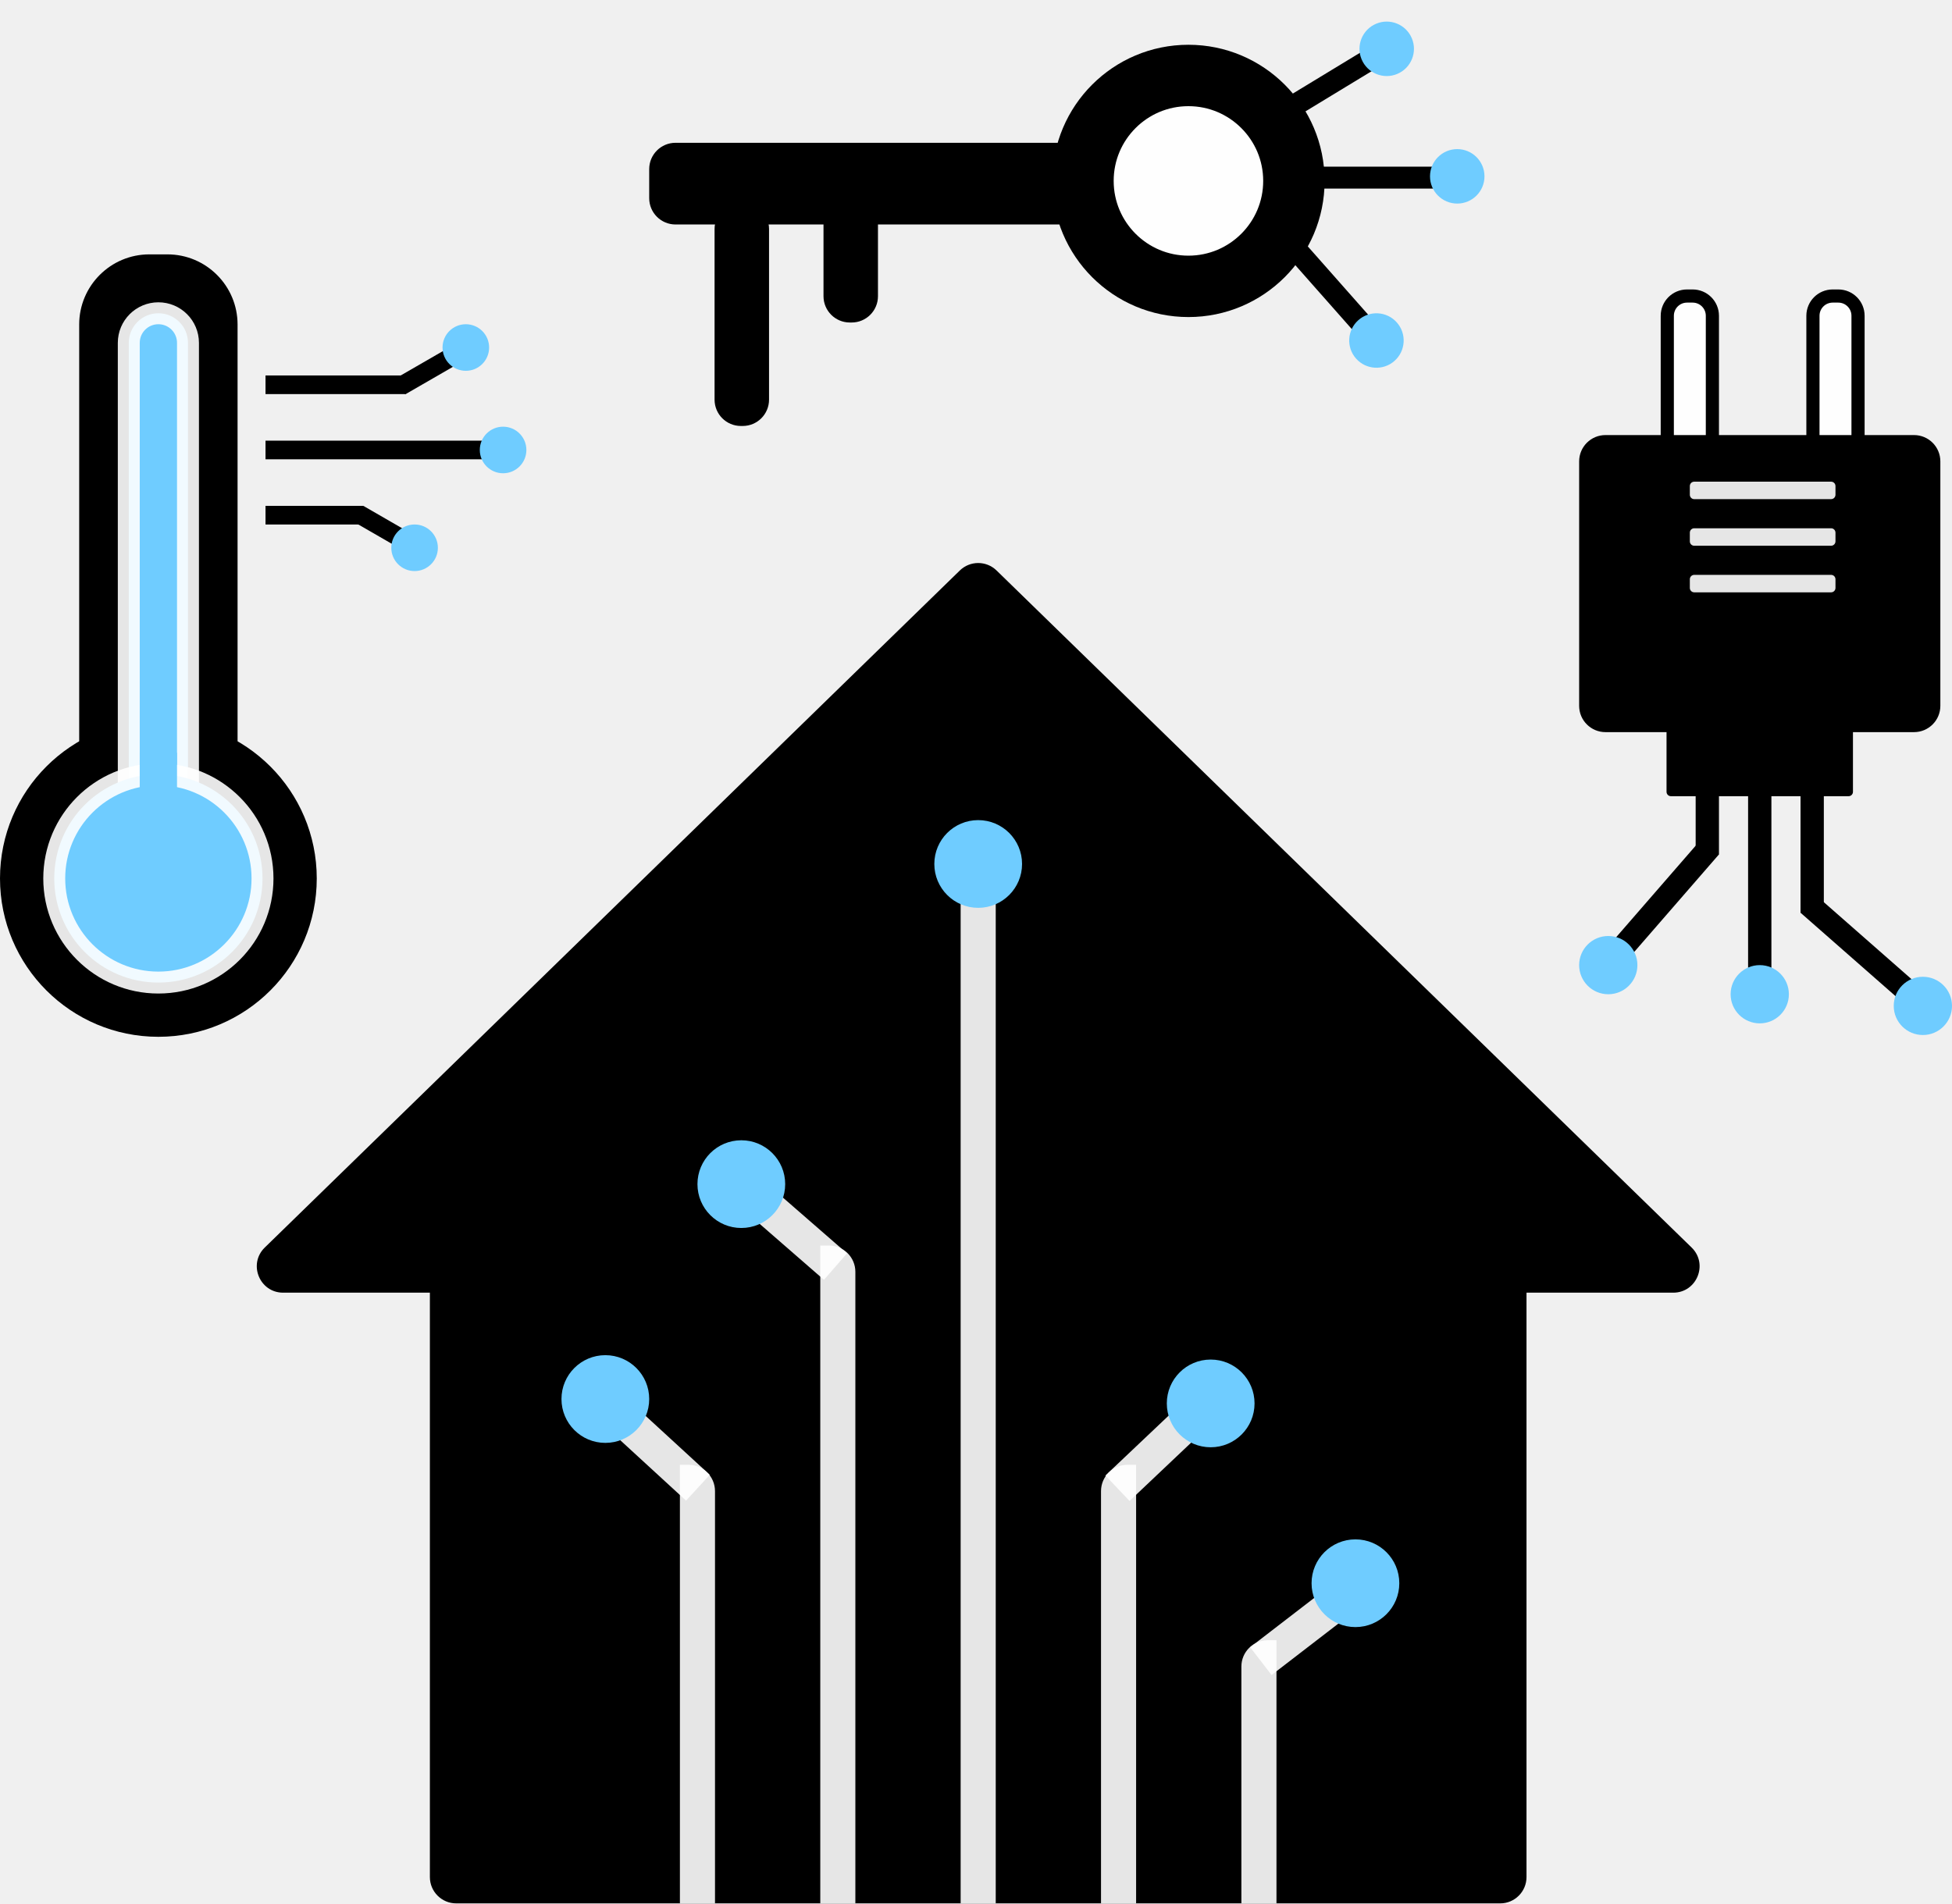
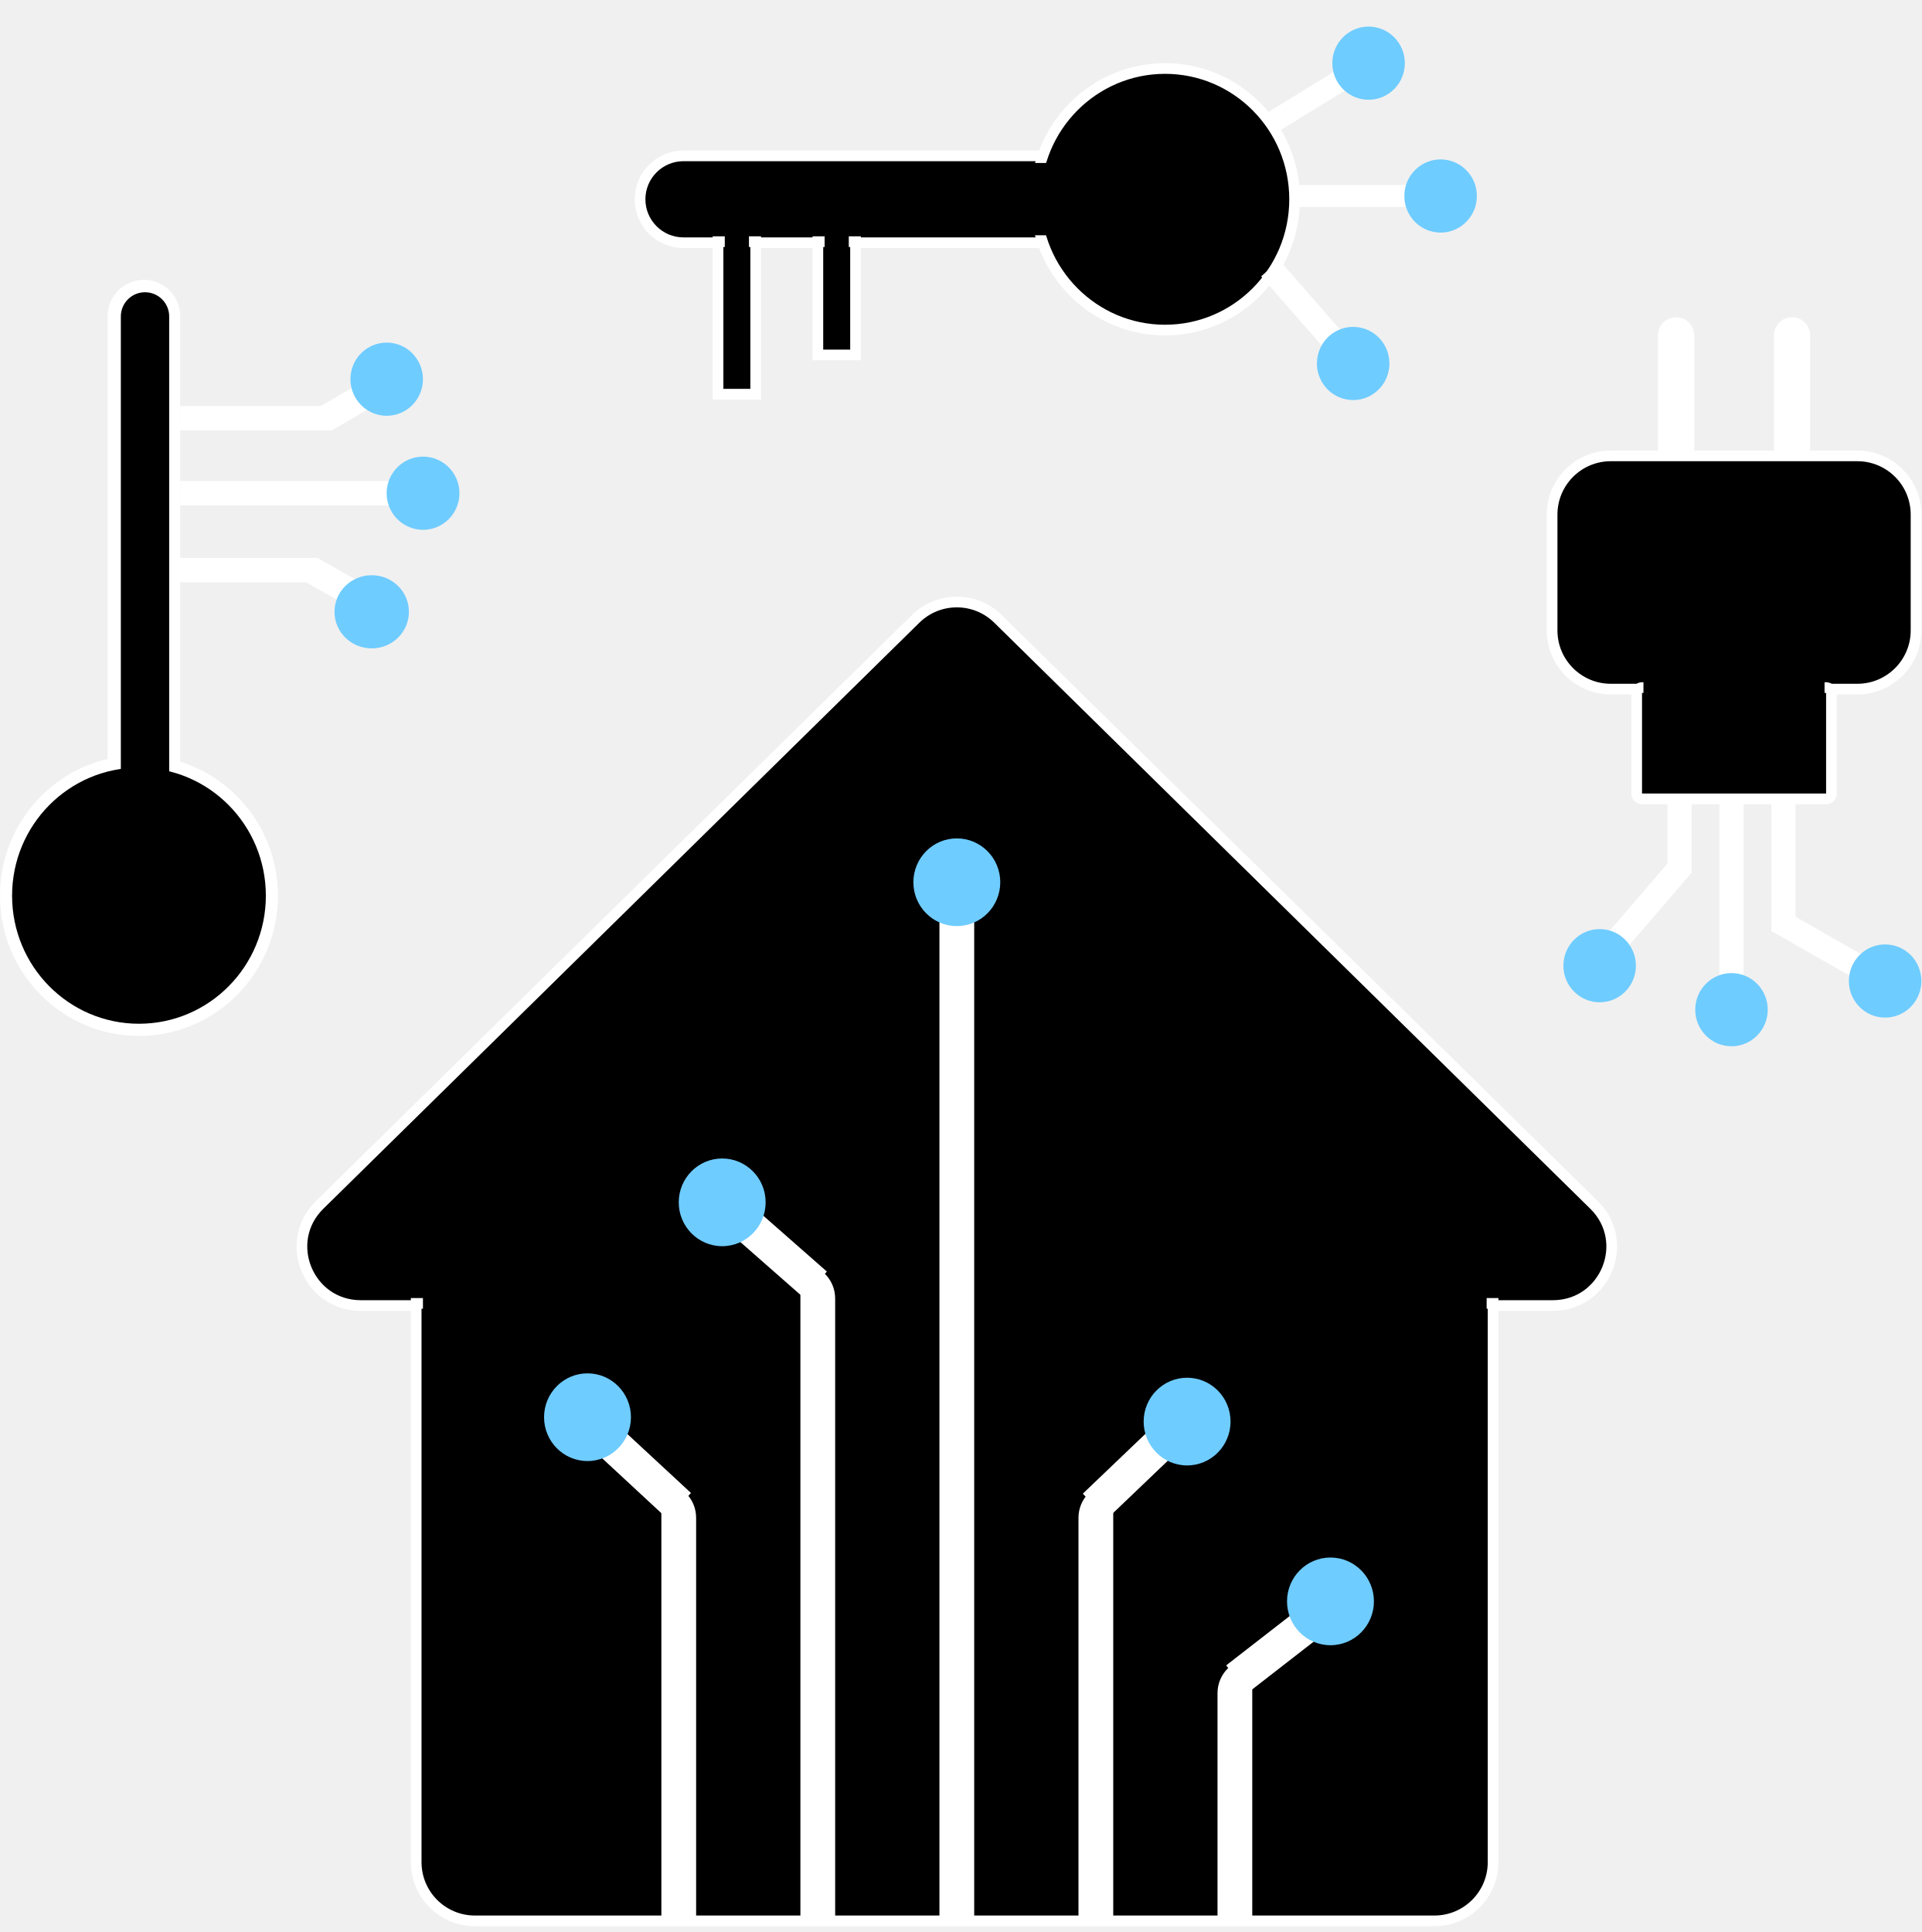
- <svg xmlns="http://www.w3.org/2000/svg" width="445" height="434" viewBox="0 0 445 434" fill="none">
-   <path d="M98 292H348V428C348 431.313 345.314 434 342 434H104C100.686 434 98 431.313 98 428V292Z" fill="#000" />
-   <path d="M218.813 130.079C221.143 127.809 224.857 127.809 227.187 130.079L385.636 284.452C389.491 288.209 386.832 294.75 381.449 294.75H64.551C59.168 294.75 56.509 288.209 60.364 284.452L218.813 130.079Z" fill="#000" />
-   <path d="M155 334H157C160.314 334 163 336.686 163 340V434H155V334Z" fill="rgba(255,255,255,.9)" />
-   <rect x="146.347" y="322.075" width="21" height="8" transform="rotate(42.5666 146.347 322.075)" fill="rgba(255,255,255,.9)" />
-   <circle cx="138" cy="319" r="10" fill="#6fccff" />
-   <path d="M187 284H189C192.314 284 195 286.686 195 290V434H187V284Z" fill="rgba(255,255,255,.9)" />
-   <path d="M219 204H227V434H219V204Z" fill="rgba(255,255,255,.9)" />
-   <circle cx="223" cy="197" r="10" fill="#6fccff" />
-   <rect x="177.253" y="272" width="21" height="8" transform="rotate(41.0421 177.253 272)" fill="rgba(255,255,255,.9)" />
-   <circle cx="169" cy="270" r="10" fill="#6fccff" />
-   <path d="M259 334H257C253.686 334 251 336.686 251 340V434H259V334Z" fill="rgba(255,255,255,.9)" />
-   <rect width="21" height="8" transform="matrix(-0.726073 0.687618 0.687618 0.726073 267.247 322)" fill="rgba(255,255,255,.9)" />
-   <circle r="10" transform="matrix(-1 0 0 1 276 320)" fill="#6fccff" />
-   <path d="M291 374H289C285.686 374 283 376.686 283 380V434H291V374Z" fill="rgba(255,255,255,.9)" />
-   <rect width="20.647" height="8" transform="matrix(-0.792397 0.610005 0.610005 0.792397 301.361 363)" fill="rgba(255,255,255,.9)" />
-   <circle r="10" transform="matrix(-1 0 0 1 309 361)" fill="#6fccff" />
-   <circle cx="36.106" cy="200.301" r="36.106" fill="#000" />
-   <path d="M18.053 74C18.053 65.163 25.216 58 34.053 58H38.159C46.996 58 54.159 65.163 54.159 74V181.186H18.053V74Z" fill="#000" />
-   <path d="M40.354 188.996H42.854V186.496V78.177C42.854 74.45 39.833 71.429 36.106 71.429C32.38 71.429 29.358 74.45 29.358 78.177V186.496V188.996H31.858H40.354Z" fill="#6fccff" stroke="rgba(255,255,255,.9)" stroke-width="5" />
-   <circle cx="36.106" cy="200.301" r="23.739" fill="#6fccff" stroke="rgba(255,255,255,.9)" stroke-width="5" />
-   <rect x="31.858" y="171.628" width="8.496" height="9.558" fill="#6fccff" />
-   <rect x="60.531" y="85.61" width="31.858" height="4.248" fill="#000" />
-   <rect width="12.762" height="4.248" transform="matrix(0.866025 -0.5 -0.5 -0.866025 92.3894 89.9155)" fill="#000" />
-   <circle cx="106.195" cy="79.239" r="5.31" fill="#6fccff" />
-   <rect x="60.531" y="100.478" width="50.973" height="4.248" fill="#000" />
-   <circle cx="114.69" cy="102.602" r="5.31" fill="#6fccff" />
-   <rect x="60.531" y="115.345" width="22.301" height="4.248" fill="#000" />
-   <rect x="82.832" y="115.345" width="11.12" height="4.248" transform="rotate(30 82.8318 115.345)" fill="#000" />
-   <circle cx="94.513" cy="124.902" r="5.31" fill="#6fccff" />
-   <rect x="162.901" y="46.218" width="12.417" height="50.91" rx="6" fill="#000" />
-   <rect x="187.735" y="40.01" width="12.417" height="33.526" rx="6" fill="#000" />
-   <rect x="148" y="32.559" width="99.337" height="18.626" rx="6" fill="#000" />
-   <circle cx="270.929" cy="41.251" r="24.043" fill="rgba(255,255,255,.9)" stroke="#000" stroke-width="14" />
-   <rect x="293.478" y="22.093" width="20.2" height="4.967" transform="rotate(-31.2776 293.478 22.0933)" fill="#000" />
-   <circle cx="316.132" cy="11.132" r="6.209" transform="rotate(-22.8463 316.132 11.1317)" fill="#6fccff" />
-   <rect x="301" y="38.001" width="26" height="5" fill="#000" />
-   <circle cx="332.209" cy="40.209" r="6.209" fill="#6fccff" />
-   <rect x="292.629" y="49.943" width="30.032" height="4.967" transform="rotate(48.5383 292.629 49.9429)" fill="#000" />
-   <circle cx="313.789" cy="77.642" r="6.209" transform="rotate(48.5383 313.789 77.6419)" fill="#6fccff" />
-   <rect x="398.516" y="174.906" width="5.312" height="47.812" fill="#000" />
-   <rect x="386.562" y="174.906" width="5.312" height="19.922" fill="#000" />
-   <rect x="387.854" y="191.348" width="5.312" height="30.336" transform="rotate(40.9818 387.854 191.348)" fill="#000" />
-   <path d="M433.264 228.133L436.77 224.141L413.974 204.124L410.469 208.116L433.264 228.133Z" fill="#000" />
-   <rect x="410.469" y="174.906" width="5.312" height="33.203" fill="#000" />
-   <circle cx="401.172" cy="226.703" r="6.641" transform="rotate(-90 401.172 226.703)" fill="#6fccff" />
-   <circle cx="438.359" cy="229.359" r="6.641" transform="rotate(-90 438.359 229.359)" fill="#6fccff" />
-   <circle cx="366.641" cy="220.062" r="6.641" transform="rotate(-90 366.641 220.062)" fill="#6fccff" />
-   <rect x="380.094" y="67.499" width="10.281" height="36.844" rx="4.5" fill="rgba(255,255,255,.9)" stroke="#000" stroke-width="3" />
-   <rect x="413.297" y="67.499" width="10.281" height="36.844" rx="4.5" fill="rgba(255,255,255,.9)" stroke="#000" stroke-width="3" />
-   <rect x="360" y="99.203" width="82.344" height="67.734" rx="6" fill="#000" />
-   <rect x="385.234" y="109.828" width="33.203" height="3.984" rx="1" fill="rgba(255,255,255,.9)" />
-   <rect x="385.234" y="120.453" width="33.203" height="3.984" rx="1" fill="rgba(255,255,255,.9)" />
-   <rect x="385.234" y="131.078" width="33.203" height="3.984" rx="1" fill="rgba(255,255,255,.9)" />
-   <rect x="379.922" y="165.609" width="42.5" height="15.938" rx="1" fill="#000" />
+ <svg xmlns="http://www.w3.org/2000/svg" width="180" height="181" viewBox="0 0 180 181" fill="none">
+   <path d="M93.494 57.979L149.335 112.887C152.845 116.338 150.401 122.309 145.479 122.309H33.796C28.874 122.309 26.43 116.338 29.94 112.887L85.781 57.979C87.921 55.875 91.353 55.875 93.494 57.979Z" fill="black" stroke="white" />
+   <path d="M38.99 122.106H139.877V174.457C139.877 177.495 137.415 179.957 134.377 179.957H44.49C41.453 179.957 38.99 177.495 38.99 174.457V122.106Z" fill="black" stroke="white" />
+   <rect x="39.623" y="110.762" width="99.65" height="19.423" fill="black" />
+   <path d="M61.959 138.933V138.933C63.757 138.933 65.215 140.391 65.215 142.189V180.013H61.959V138.933Z" fill="white" />
+   <rect width="8.584" height="3.273" transform="matrix(0.733381 0.679818 -0.673065 0.739583 58.4367 134.034)" fill="white" />
+   <ellipse cx="55.039" cy="132.771" rx="4.07" ry="4.108" fill="#6FCCFF" />
+   <path d="M74.984 118.393V118.393C76.782 118.393 78.24 119.85 78.24 121.649V180.013H74.984V118.393Z" fill="white" />
+   <path d="M88.009 85.528H91.266V180.013H88.009V85.528Z" fill="white" />
+   <ellipse cx="89.638" cy="82.653" rx="4.07" ry="4.108" fill="#6FCCFF" />
+   <rect width="8.582" height="3.273" transform="matrix(0.751226 0.660045 -0.653171 0.75721 71.0167 113.462)" fill="white" />
+   <ellipse cx="67.657" cy="112.641" rx="4.07" ry="4.108" fill="#6FCCFF" />
+   <path d="M104.291 138.933V138.933C102.492 138.933 101.035 140.391 101.035 142.189V180.013H104.291V138.933Z" fill="white" />
+   <rect width="8.585" height="3.272" transform="matrix(-0.722905 0.690947 0.684276 0.729223 107.648 134.003)" fill="white" />
+   <ellipse rx="4.07" ry="4.108" transform="matrix(-1 0 0 1 111.211 133.181)" fill="#6FCCFF" />
+   <path d="M117.316 155.365V155.365C115.518 155.365 114.06 156.823 114.06 158.621V180.013H117.316V155.365Z" fill="white" />
+   <rect width="8.433" height="3.275" transform="matrix(-0.789673 0.613528 0.606479 0.7951 121.533 150.846)" fill="white" />
+   <ellipse rx="4.07" ry="4.108" transform="matrix(-1 0 0 1 124.643 150.025)" fill="#6FCCFF" />
+   <ellipse cx="13.019" cy="83.912" rx="13.019" ry="13.139" fill="white" />
+   <path d="M10.085 29.61C10.085 27.734 11.606 26.214 13.482 26.214V26.214C15.357 26.214 16.878 27.734 16.878 29.61V76.486H10.085V29.61Z" fill="white" />
+   <path d="M11.835 33.825C11.835 32.87 12.61 32.096 13.565 32.096V32.096C14.519 32.096 15.293 32.87 15.293 33.825V78.338H11.835V33.825Z" fill="white" />
+   <ellipse cx="13.019" cy="83.913" rx="11.887" ry="11.997" fill="black" />
+   <path d="M11.321 29.643C11.321 28.393 12.334 27.379 13.585 27.379V27.379C14.835 27.379 15.849 28.393 15.849 29.643V77.628H11.321V29.643Z" fill="black" />
+   <rect width="13.309" height="2.285" transform="matrix(1 0 0 -1 16.4191 54.5488)" fill="white" />
+   <rect width="5.858" height="2.507" transform="matrix(0.869626 0.493711 -0.506316 0.862348 29.7284 52.2637)" fill="white" />
+   <ellipse rx="3.486" ry="3.428" transform="matrix(1 0 0 -1 34.8228 57.317)" fill="#6FCCFF" />
+   <rect x="16.878" y="38.038" width="14.203" height="2.285" fill="white" />
+   <rect width="5.745" height="2.49" transform="matrix(0.864022 -0.503455 -0.496553 -0.868006 31.0807 40.3228)" fill="white" />
+   <ellipse cx="36.226" cy="35.524" rx="3.396" ry="3.428" fill="#6FCCFF" />
+   <rect x="16.878" y="45.066" width="20.83" height="2.285" fill="white" />
+   <ellipse cx="39.632" cy="46.208" rx="3.41" ry="3.428" fill="#6FCCFF" />
+   <rect x="59.964" y="14.601" width="41.372" height="8.14" rx="4.07" fill="black" stroke="white" />
+   <path d="M121.282 18.671C121.282 25.442 115.845 30.923 109.147 30.923C102.449 30.923 97.011 25.442 97.011 18.671C97.011 11.9 102.449 6.418 109.147 6.418C115.845 6.418 121.282 11.9 121.282 18.671Z" fill="black" stroke="white" />
+   <rect width="8.235" height="2.037" transform="matrix(0.853349 -0.52318 0.515209 0.855957 118.325 10.8008)" fill="white" />
+   <ellipse rx="3.401" ry="3.423" transform="matrix(0.920262 -0.391303 0.385235 0.922819 128.213 5.91824)" fill="#6FCCFF" />
+   <rect x="121.387" y="17.335" width="10.583" height="2.054" fill="white" />
+   <ellipse cx="134.959" cy="18.363" rx="3.396" ry="3.428" fill="#6FCCFF" />
+   <rect width="9.468" height="2.269" transform="matrix(0.657386 0.750919 -0.747859 0.666867 119.849 24.377)" fill="white" />
+   <ellipse rx="3.421" ry="3.403" transform="matrix(0.657386 0.750919 -0.747859 0.666867 126.769 34.0525)" fill="#6FCCFF" />
+   <rect x="67.268" y="22.64" width="3.528" height="14.289" fill="black" stroke="white" />
+   <rect x="67.9" y="20.784" width="2.264" height="3.552" fill="black" />
+   <rect x="76.621" y="22.64" width="3.528" height="10.614" fill="black" stroke="white" />
+   <rect x="77.253" y="21.082" width="2.264" height="3.552" fill="black" />
+   <rect x="96.055" y="15.269" width="4.397" height="6.772" fill="black" />
+   <rect x="161.079" y="73.577" width="2.264" height="19.641" fill="white" />
+   <rect x="156.214" y="73.577" width="2.264" height="8.184" fill="white" />
+   <path d="M156.769 80.262L158.478 81.76L149.744 91.906L148.035 90.408L156.769 80.262Z" fill="white" />
+   <path d="M174.892 92.33L176.008 90.342L167.06 85.228L165.945 87.216L174.892 92.33Z" fill="white" />
+   <rect x="165.945" y="73.577" width="2.264" height="13.64" fill="white" />
+   <ellipse cx="162.211" cy="94.593" rx="3.428" ry="3.396" transform="rotate(-90 162.211 94.5929)" fill="#6FCCFF" />
+   <ellipse cx="176.604" cy="91.906" rx="3.428" ry="3.396" transform="rotate(-90 176.604 91.9064)" fill="#6FCCFF" />
+   <ellipse cx="149.86" cy="90.472" rx="3.428" ry="3.396" transform="rotate(-90 149.86 90.4718)" fill="#6FCCFF" />
+   <rect x="155.823" y="30.22" width="2.396" height="15.368" rx="1.198" fill="white" stroke="white" />
+   <rect x="166.686" y="30.219" width="2.396" height="15.368" rx="1.198" fill="white" stroke="white" />
+   <rect x="145.406" y="42.709" width="34.094" height="21.851" rx="5.5" fill="black" stroke="white" />
+   <rect x="153.33" y="64.417" width="18.245" height="10.425" rx="0.5" fill="black" stroke="white" />
+   <rect x="153.963" y="59.347" width="16.967" height="12.568" fill="black" />
</svg>
